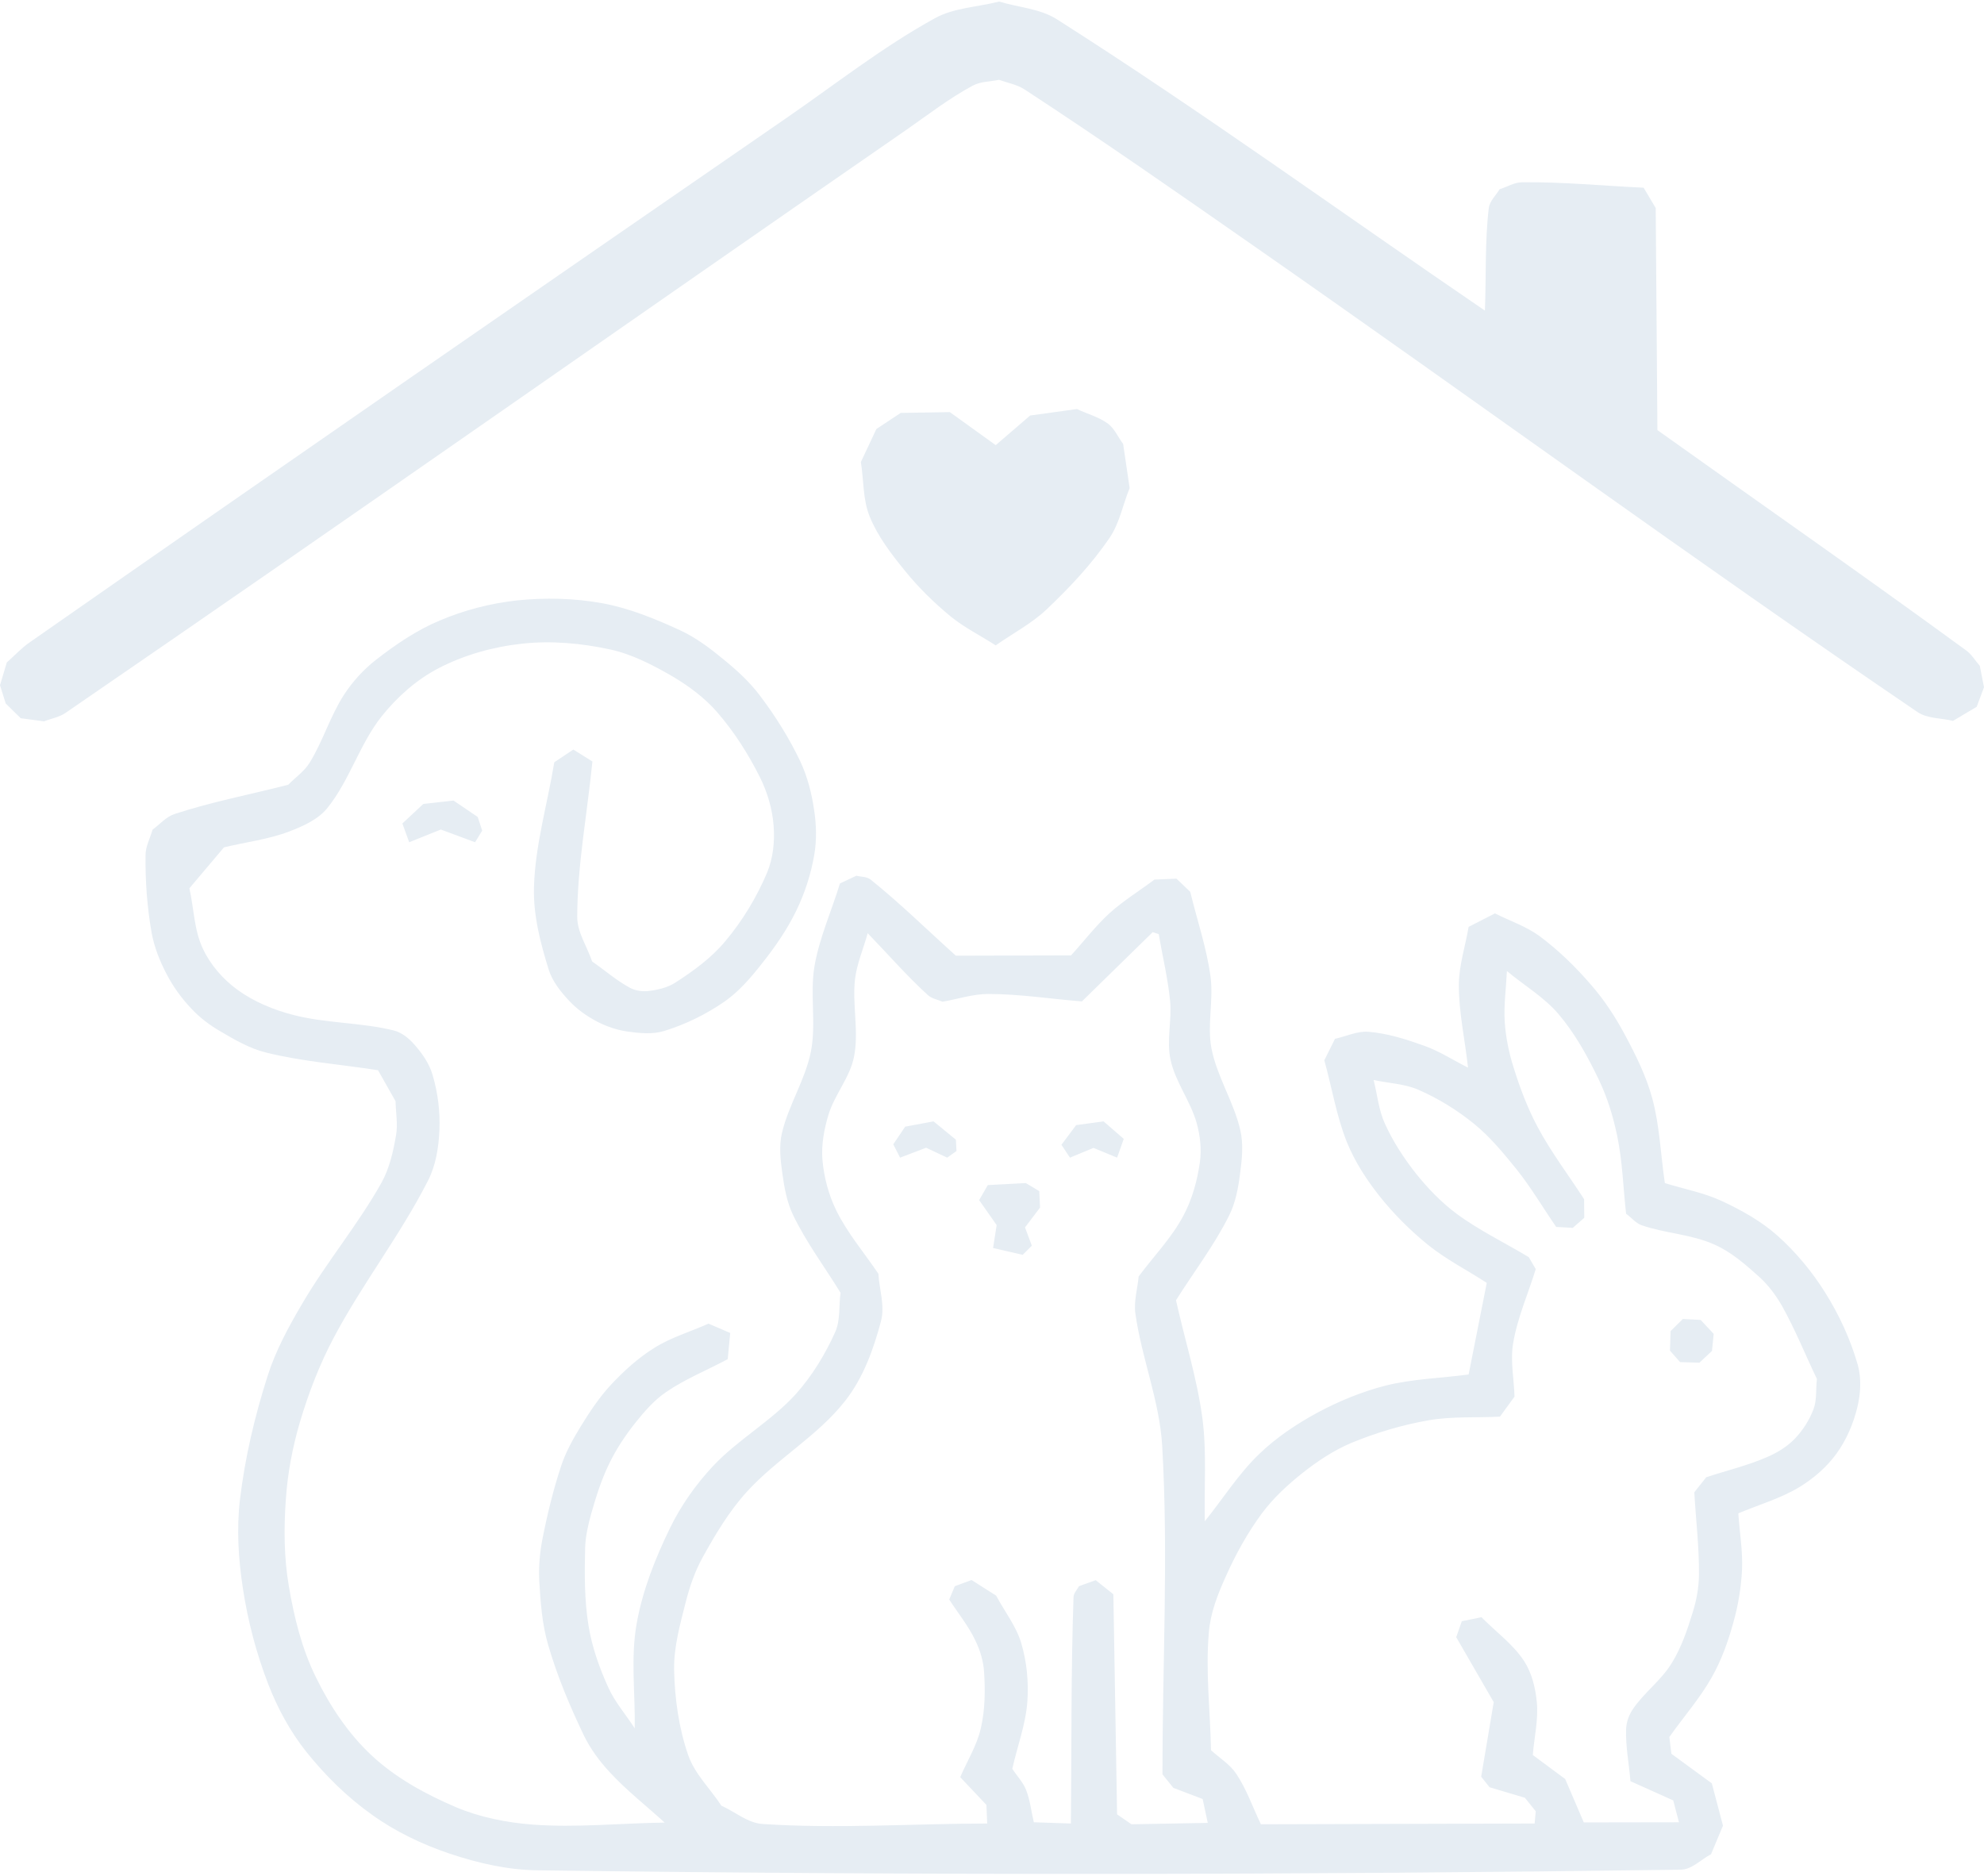
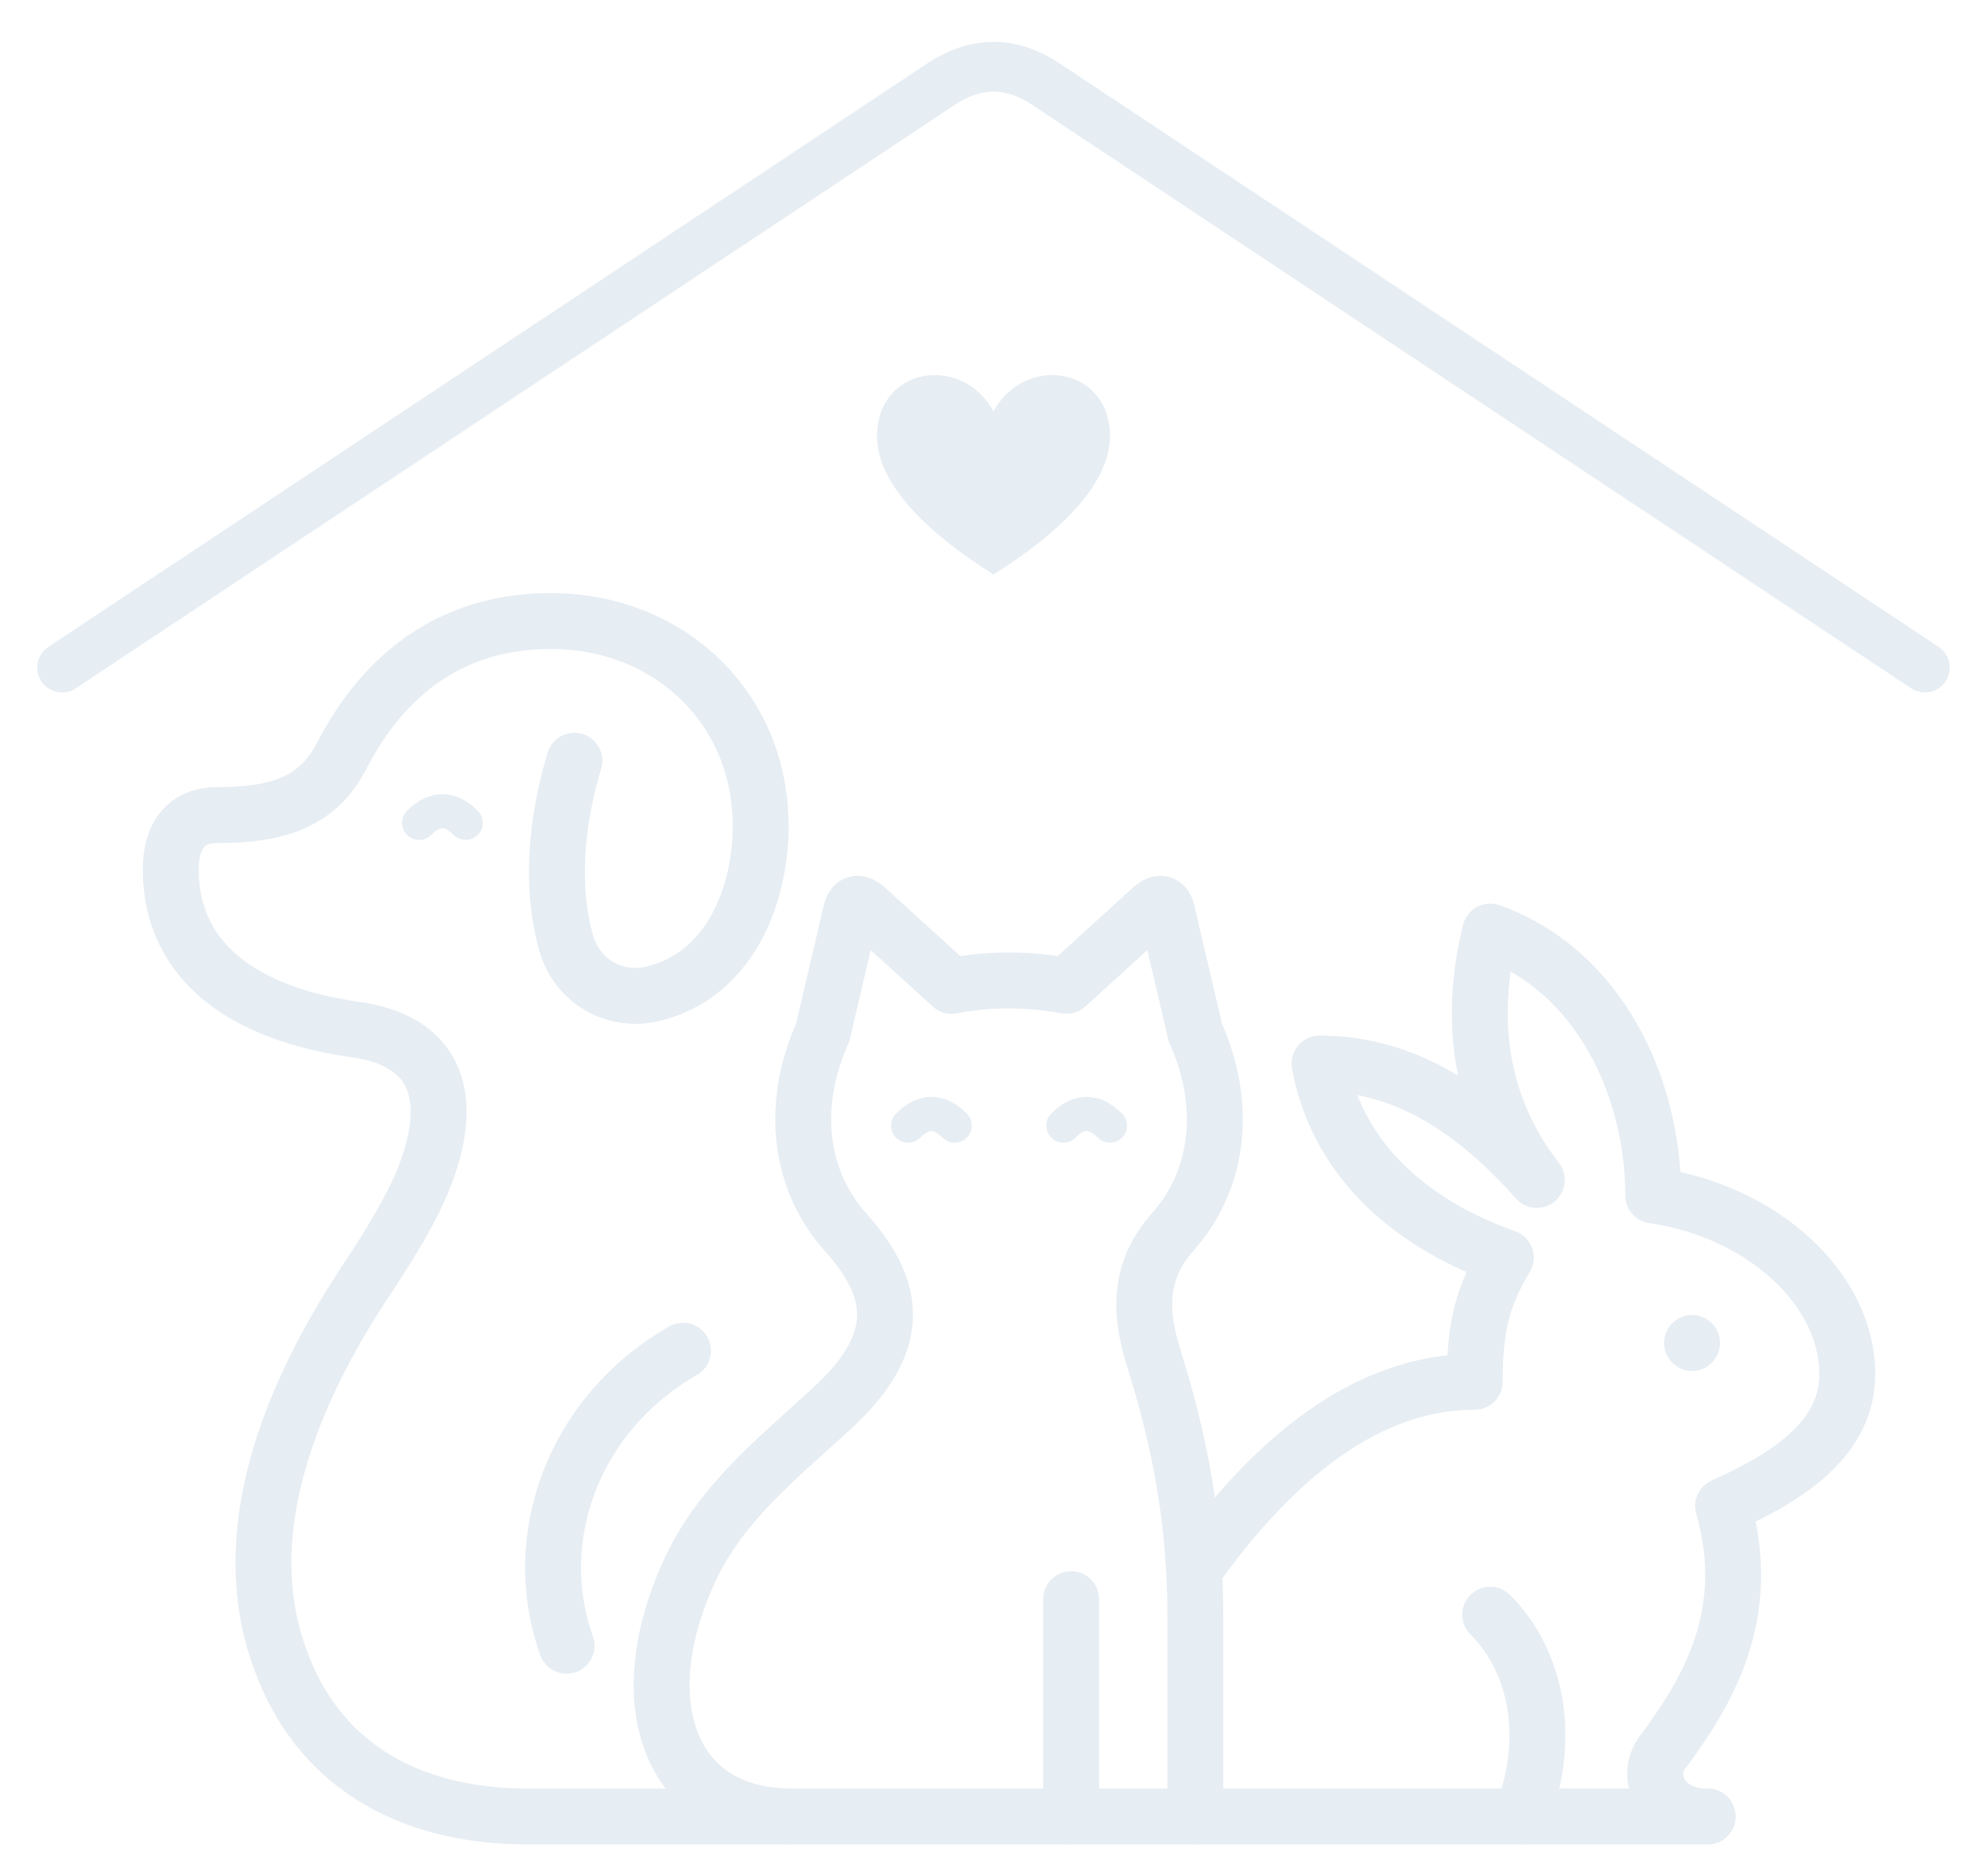
- <svg xmlns="http://www.w3.org/2000/svg" viewBox="0 0 128 120.8" width="128" height="121" role="img" aria-label="Posvoji.si">
-   <path fill="#E6EDF3" fill-rule="evenodd" d="M25.52 70.95L24.39 68.95C21.99 68.57 19.54 68.4 17.17 67.81C16.11 67.55 15.15 66.99 14.2 66.43C13.53 66.04 12.89 65.56 12.35 64.98C11.72 64.32 11.17 63.56 10.75 62.75C10.31 61.91 9.95 61.01 9.78 60.07C9.49 58.42 9.37 56.74 9.39 55.07C9.39 54.5 9.69 53.98 9.84 53.43C10.31 53.09 10.71 52.6 11.26 52.42C13.66 51.63 16.15 51.16 18.6 50.53C19.05 50.06 19.62 49.68 19.97 49.12C20.83 47.73 21.3 46.11 22.19 44.73C22.75 43.87 23.46 43.09 24.27 42.46C25.53 41.48 26.88 40.56 28.36 39.94C29.93 39.27 31.63 38.83 33.33 38.64C35.16 38.45 37.05 38.49 38.86 38.82C40.61 39.14 42.28 39.83 43.89 40.57C44.92 41.05 45.83 41.74 46.7 42.46C47.56 43.16 48.39 43.92 49.05 44.81C50.04 46.12 50.92 47.53 51.63 49.02C52.09 50 52.36 51.06 52.52 52.13C52.67 53.1 52.7 54.1 52.53 55.07C52.32 56.29 51.93 57.5 51.39 58.62C50.79 59.87 49.99 61.02 49.13 62.1C48.42 63 47.65 63.9 46.7 64.55C45.52 65.36 44.21 66 42.84 66.42C42.08 66.65 41.25 66.56 40.46 66.45C39.78 66.35 39.11 66.12 38.5 65.8C37.84 65.45 37.22 65.01 36.71 64.46C36.17 63.88 35.64 63.22 35.4 62.46C34.87 60.75 34.4 58.96 34.45 57.16C34.52 54.44 35.32 51.78 35.76 49.08L36.99 48.26L38.22 49.03C37.89 52.37 37.25 55.7 37.24 59.05C37.24 60.06 37.88 60.97 38.2 61.93C39.02 62.5 39.78 63.17 40.66 63.64C41.01 63.82 41.43 63.88 41.82 63.84C42.42 63.77 43.04 63.63 43.55 63.31C44.73 62.55 45.89 61.71 46.79 60.63C47.9 59.31 48.82 57.79 49.49 56.2C49.88 55.26 49.99 54.19 49.91 53.17C49.83 52.1 49.51 51.02 49.03 50.05C48.28 48.55 47.37 47.12 46.27 45.85C45.46 44.92 44.44 44.16 43.37 43.53C42.11 42.8 40.78 42.11 39.36 41.8C37.5 41.4 35.56 41.22 33.68 41.43C31.82 41.63 29.96 42.15 28.3 43.01C26.87 43.75 25.62 44.87 24.62 46.12C23.2 47.91 22.56 50.24 21.13 52.02C20.52 52.78 19.56 53.2 18.65 53.55C17.31 54.06 15.85 54.23 14.45 54.57L12.22 57.21C12.51 58.51 12.52 59.91 13.09 61.11C13.58 62.16 14.39 63.08 15.32 63.76C16.38 64.53 17.64 65.05 18.91 65.38C21.03 65.93 23.27 65.86 25.39 66.38C25.92 66.51 26.38 66.89 26.74 67.3C27.24 67.87 27.7 68.52 27.91 69.26C28.25 70.4 28.4 71.62 28.35 72.81C28.3 73.93 28.12 75.09 27.61 76.08C25.83 79.58 23.38 82.72 21.54 86.19C20.62 87.92 19.91 89.77 19.35 91.65C18.87 93.28 18.55 94.97 18.44 96.66C18.31 98.5 18.32 100.38 18.63 102.21C18.97 104.23 19.47 106.27 20.38 108.11C21.29 109.98 22.48 111.77 24 113.18C25.55 114.62 27.46 115.66 29.4 116.49C30.96 117.15 32.67 117.49 34.36 117.62C37.19 117.83 40.04 117.53 42.88 117.49C41.69 116.4 40.41 115.41 39.32 114.22C38.67 113.52 38.09 112.73 37.67 111.87C36.76 109.97 35.94 108.02 35.36 106.01C34.97 104.67 34.87 103.26 34.79 101.87C34.75 101.01 34.82 100.13 34.98 99.28C35.3 97.64 35.69 96.02 36.22 94.43C36.51 93.57 36.96 92.76 37.43 91.99C38.02 91.03 38.64 90.08 39.4 89.26C40.24 88.36 41.17 87.51 42.22 86.86C43.3 86.18 44.55 85.82 45.71 85.3L47.11 85.9L46.95 87.59C45.63 88.3 44.22 88.86 42.98 89.71C42.2 90.24 41.57 90.97 40.98 91.71C40.33 92.53 39.74 93.42 39.29 94.36C38.79 95.39 38.45 96.48 38.14 97.57C37.94 98.29 37.77 99.04 37.75 99.79C37.71 101.46 37.7 103.14 37.97 104.79C38.19 106.15 38.66 107.48 39.23 108.74C39.66 109.71 40.38 110.52 40.95 111.41C40.99 109.17 40.68 106.89 41.07 104.68C41.45 102.52 42.27 100.45 43.23 98.48C43.94 97.02 44.9 95.67 46.01 94.48C47.62 92.77 49.74 91.6 51.32 89.87C52.39 88.68 53.24 87.28 53.89 85.83C54.23 85.05 54.11 84.15 54.23 83.31C53.21 81.65 52.04 80.09 51.19 78.34C50.77 77.49 50.6 76.53 50.47 75.58C50.35 74.73 50.25 73.83 50.45 72.99C50.88 71.18 51.96 69.55 52.32 67.73C52.67 65.92 52.24 64.03 52.55 62.22C52.87 60.39 53.65 58.67 54.19 56.9L55.25 56.4C55.56 56.48 55.92 56.45 56.17 56.65C58.09 58.19 59.84 59.92 61.67 61.56L69.1 61.54C69.93 60.63 70.68 59.64 71.59 58.81C72.48 58.01 73.52 57.37 74.48 56.65L75.9 56.59L76.79 57.44C77.23 59.26 77.85 61.06 78.1 62.92C78.3 64.45 77.87 66.04 78.16 67.55C78.52 69.38 79.61 71.01 80.02 72.82C80.23 73.72 80.13 74.67 80.01 75.58C79.89 76.53 79.72 77.49 79.29 78.34C78.33 80.26 77.01 81.98 75.87 83.79C76.44 86.35 77.24 88.86 77.58 91.45C77.86 93.63 77.68 95.85 77.73 98.05C78.9 96.6 79.9 94.99 81.25 93.7C82.36 92.63 83.67 91.76 85.02 91.03C86.4 90.29 87.87 89.69 89.38 89.3C91.13 88.86 92.96 88.82 94.75 88.58L95.92 82.67C94.66 81.85 93.3 81.16 92.12 80.21C90.98 79.28 89.92 78.23 89 77.07C88.16 76.01 87.41 74.85 86.9 73.6C86.22 71.9 85.93 70.07 85.44 68.31L86.13 66.92C86.85 66.77 87.56 66.41 88.29 66.47C89.53 66.57 90.74 66.96 91.91 67.38C92.89 67.73 93.78 68.32 94.71 68.78C94.52 67 94.11 65.22 94.12 63.42C94.13 62.16 94.54 60.94 94.75 59.7L96.45 58.83C97.41 59.32 98.46 59.66 99.33 60.3C100.55 61.21 101.65 62.28 102.64 63.43C103.49 64.4 104.21 65.5 104.82 66.64C105.53 67.96 106.21 69.33 106.6 70.77C107.08 72.55 107.14 74.41 107.41 76.23C108.65 76.62 109.94 76.85 111.11 77.4C112.37 77.99 113.61 78.68 114.65 79.6C115.85 80.67 116.9 81.93 117.75 83.29C118.66 84.74 119.39 86.32 119.86 87.97C120.1 88.85 120.04 89.81 119.83 90.69C119.57 91.76 119.12 92.81 118.48 93.69C117.85 94.56 117.01 95.28 116.1 95.84C114.88 96.58 113.47 96.98 112.15 97.54C112.23 98.75 112.44 99.96 112.39 101.17C112.33 102.33 112.14 103.5 111.82 104.61C111.49 105.82 111.06 107.01 110.44 108.11C109.67 109.48 108.61 110.68 107.7 111.97L107.83 113.05L110.44 114.96L111.16 117.69L110.39 119.53C109.74 119.87 109.16 120.52 108.43 120.53C83.86 120.87 59.28 120.9 34.71 120.57C32.77 120.55 30.84 120.11 29 119.49C27.24 118.9 25.53 118.08 24.02 117C22.41 115.86 20.98 114.45 19.75 112.91C18.72 111.61 17.91 110.12 17.31 108.57C16.54 106.58 15.99 104.49 15.67 102.38C15.38 100.49 15.26 98.55 15.48 96.66C15.8 93.96 16.43 91.29 17.26 88.69C17.78 87.04 18.63 85.48 19.51 83.99C21.08 81.31 23.1 78.91 24.61 76.21C25.13 75.27 25.37 74.2 25.55 73.15C25.68 72.43 25.53 71.68 25.52 70.95ZM126 46.41C125.24 46.22 124.37 46.28 123.71 45.84C109.28 36.03 95.2 25.74 80.88 15.76C75.99 12.35 71.09 8.93 66.1 5.67C65.61 5.35 65 5.25 64.46 5.05C63.89 5.17 63.26 5.15 62.75 5.43C61.24 6.24 59.88 7.3 58.47 8.28C40.37 20.8 22.37 33.45 4.22 45.9C3.81 46.18 3.3 46.26 2.84 46.44L1.34 46.24L0.37 45.29L0 44.11L0.44 42.64C0.93 42.21 1.38 41.71 1.92 41.34C18.12 30.03 34.37 18.8 50.64 7.58C53.84 5.38 56.91 2.95 60.31 1.08C61.56 0.39 63.07 0.36 64.46 0C65.7 0.38 67.09 0.45 68.18 1.14C77.58 7.12 86.6 13.67 95.8 19.94C95.89 17.73 95.79 15.52 96.05 13.33C96.11 12.86 96.51 12.51 96.75 12.11C97.23 11.96 97.7 11.66 98.21 11.66C100.82 11.63 103.43 11.89 106.04 12.01L106.82 13.32L106.93 27.65C113.56 32.38 120.25 37.04 126.83 41.85C127.2 42.11 127.43 42.52 127.73 42.86L128 44.24L127.53 45.5L126 46.41ZM108.32 117.47L107.95 116.06L105.19 114.82C105.1 113.7 104.87 112.58 104.91 111.45C104.93 110.99 105.1 110.53 105.36 110.15C106.08 109.1 107.16 108.32 107.83 107.24C108.47 106.22 108.86 105.06 109.21 103.92C109.45 103.15 109.6 102.33 109.61 101.53C109.63 99.74 109.41 97.96 109.31 96.18L110.08 95.21C111.38 94.78 112.74 94.46 114 93.91C114.65 93.63 115.28 93.25 115.78 92.74C116.31 92.19 116.73 91.53 117 90.82C117.23 90.21 117.14 89.52 117.22 88.87C116.47 87.3 115.82 85.68 114.97 84.16C114.58 83.48 114.1 82.83 113.52 82.3C112.63 81.5 111.69 80.67 110.59 80.19C109.12 79.53 107.44 79.48 105.91 78.95C105.52 78.81 105.25 78.45 104.91 78.21C104.72 76.54 104.68 74.85 104.34 73.21C104.08 71.95 103.7 70.7 103.14 69.54C102.43 68.06 101.62 66.59 100.56 65.34C99.62 64.23 98.33 63.48 97.22 62.55C97.17 63.65 97.01 64.75 97.08 65.85C97.15 66.84 97.35 67.83 97.65 68.77C98.06 70.09 98.55 71.39 99.2 72.61C100.07 74.24 101.2 75.72 102.2 77.27L102.21 78.47L101.47 79.12L100.4 79.06C99.55 77.83 98.79 76.53 97.85 75.35C97 74.3 96.13 73.24 95.08 72.39C93.99 71.51 92.79 70.77 91.51 70.21C90.61 69.82 89.58 69.79 88.62 69.58C88.86 70.51 88.94 71.5 89.34 72.38C89.86 73.53 90.56 74.61 91.34 75.6C92.11 76.56 92.97 77.46 93.96 78.2C95.42 79.28 97.07 80.07 98.63 81.01L99.08 81.78C98.59 83.38 97.89 84.93 97.62 86.58C97.43 87.71 97.68 88.87 97.71 90.01L96.77 91.3C95.23 91.38 93.66 91.27 92.14 91.54C90.44 91.84 88.76 92.34 87.17 93C86.04 93.48 85 94.17 84.04 94.93C83.08 95.69 82.16 96.54 81.42 97.53C80.49 98.79 79.72 100.18 79.08 101.62C78.56 102.76 78.09 103.97 77.99 105.23C77.77 107.75 78.08 110.29 78.13 112.82C78.67 113.32 79.34 113.72 79.75 114.33C80.43 115.34 80.82 116.51 81.35 117.6L99.01 117.55L99.08 116.76L98.38 115.89L96.1 115.21L95.56 114.53L96.37 109.72L93.95 105.53L94.31 104.5L95.58 104.24C96.5 105.18 97.61 105.97 98.33 107.07C98.83 107.84 99.06 108.8 99.15 109.72C99.26 110.85 98.98 111.99 98.89 113.13L100.98 114.68L102.18 117.48L108.32 117.47ZM77.92 117.51L77.59 115.97L75.7 115.25L75 114.38C74.99 107.32 75.39 100.24 74.98 93.18C74.81 90.28 73.65 87.52 73.25 84.64C73.14 83.85 73.39 83.05 73.46 82.26C74.42 80.96 75.58 79.78 76.34 78.35C76.91 77.29 77.24 76.09 77.41 74.9C77.53 74.05 77.43 73.16 77.2 72.34C76.8 70.93 75.83 69.71 75.52 68.28C75.25 67.04 75.61 65.74 75.49 64.48C75.35 63.03 75 61.61 74.76 60.17L74.37 60.04L69.8 64.51C67.79 64.35 65.78 64.03 63.76 64.03C62.76 64.03 61.8 64.36 60.81 64.53C60.5 64.39 60.12 64.34 59.86 64.1C58.49 62.85 57.27 61.44 55.98 60.11C55.71 61.1 55.28 62.07 55.16 63.09C54.98 64.74 55.42 66.44 55.1 68.07C54.84 69.41 53.85 70.51 53.45 71.82C53.17 72.75 52.98 73.75 53.06 74.73C53.16 75.86 53.46 76.99 53.96 78.01C54.68 79.47 55.76 80.73 56.67 82.08C56.73 83.1 57.1 84.14 56.84 85.13C56.36 86.95 55.69 88.81 54.52 90.29C52.75 92.55 50.13 94.01 48.19 96.14C47.04 97.4 46.15 98.9 45.32 100.4C44.82 101.31 44.48 102.31 44.23 103.31C43.87 104.72 43.47 106.16 43.49 107.62C43.53 109.49 43.79 111.38 44.4 113.14C44.83 114.37 45.83 115.31 46.54 116.4C47.42 116.79 48.22 117.51 49.19 117.58C54.01 117.9 58.86 117.56 63.69 117.55L63.64 116.35L61.95 114.56C62.4 113.51 63.03 112.51 63.28 111.4C63.55 110.23 63.57 109 63.49 107.8C63.45 107.09 63.24 106.39 62.93 105.75C62.48 104.8 61.81 103.98 61.24 103.1L61.6 102.24L62.68 101.84L64.27 102.85C64.81 103.87 65.56 104.81 65.89 105.92C66.25 107.14 66.37 108.44 66.28 109.7C66.17 111.17 65.63 112.58 65.31 114.02C65.6 114.47 65.99 114.87 66.19 115.36C66.46 116.03 66.53 116.77 66.7 117.47L69.09 117.55C69.14 112.68 69.09 107.81 69.26 102.94C69.27 102.68 69.49 102.47 69.61 102.24L70.69 101.85L71.83 102.76L72.07 116.96L73 117.6L77.92 117.51ZM64.24 41.54C63.27 40.91 62.22 40.4 61.33 39.67C60.25 38.78 59.25 37.8 58.37 36.71C57.5 35.64 56.63 34.51 56.11 33.23C55.66 32.13 55.73 30.88 55.54 29.71L56.54 27.58L58.11 26.54L61.28 26.49L64.24 28.62L66.46 26.71L69.48 26.29C70.15 26.61 70.9 26.8 71.49 27.24C71.92 27.57 72.13 28.11 72.46 28.54L72.88 31.39C72.44 32.46 72.23 33.66 71.58 34.61C70.42 36.31 68.99 37.83 67.5 39.24C66.53 40.15 65.33 40.77 64.24 41.54ZM65.98 80.86L64.07 80.42L64.3 78.94L63.17 77.33L63.73 76.36L66.18 76.23L67.05 76.75L67.1 77.81L66.13 79.09L66.57 80.27L65.98 80.86ZM30.65 54.24L28.44 53.42L26.4 54.24L25.96 53.03L27.31 51.77L29.26 51.55L30.82 52.61L31.11 53.49L30.65 54.24ZM72.07 74.59L70.55 73.96L69.03 74.59L68.48 73.76L69.43 72.49L71.2 72.25L72.5 73.38L72.07 74.59ZM61.11 74.59L59.75 73.95L58.07 74.59L57.63 73.73L58.4 72.59L60.23 72.25L61.67 73.43L61.71 74.16L61.11 74.59ZM109.64 87.82L108.39 87.78L107.74 87.04L107.78 85.78L108.57 85L109.72 85.06L110.56 85.96L110.45 87.06L109.64 87.82Z" />
+ <svg xmlns="http://www.w3.org/2000/svg" viewBox="0 0 128 120.8" width="128" height="120.8" fill="none" color="#E6EDF3" role="img" aria-label="Posvoji.si">
+   <g stroke="currentColor" stroke-width="3.6" stroke-linecap="round" stroke-linejoin="round">
+     <path stroke-width="3.2" d="M4 43 60.5 5.5Q64 3.1 67.5 5.5L124 43" />
+     <path d="M37 49C35.8 53 35.5 57 36.4 60.5C37.1 63.3 39.7 64.6 42.1 64C47 62.8 49 57.7 49 53.2C49 45.5 43 40 35.5 40C29.2 40 24.8 43.3 22 48.7C20.5 51.6 18 52.5 14 52.5C12 52.5 11 53.8 11 56C11 62 15.8 65.3 22.8 66.3C28.1 67 29.4 70.6 27.3 75.9C26.5 77.9 25.1 80.2 23.3 82.9C17.7 91.5 15.4 99.9 18.1 107C20.4 113.3 25.9 117 34 117H110" />
+     <path d="M44 87C37 91 34 99 36.5 106" />
+     <path d="M51 117C43 117 40.5 109.5 44.5 101C46.5 96.8 50 94 53.5 90.8C58 86.7 58 83.3 54.5 79.4C51.6 76.2 50.8 71.4 53 66.5L54.8 58.8Q55 57.8 55.8 58.5L61.3 63.5Q65 62.8 68.7 63.5L74.2 58.5Q75 57.8 75.2 58.8L77 66.5C79.2 71.4 78.4 76.2 75.5 79.4C73.5 81.7 73.3 84.2 74.3 87.4C76 92.8 77 98 77 104V117" />
+     <path d="M69 103V117" />
+     <path d="M77 101C82 94 88 89 95 89C95 85.5 95.5 83.5 97 81C90 78.5 86 74 85 68.5C90.5 68.5 95 71.5 99 76C95.5 71.5 94.5 66 96 60C103 62.5 106.5 70 106.5 77C113.5 78 119 83 119 88.5C119 92.5 115.5 95 111 97C113 104 110 109 107 113C106 114.5 107 117 110 117" />
+     <path d="M96 104C99 107 100 112 98 117" />
+     <path stroke-width="2.2" d="M27 53Q28.5 51.5 30 53M58.5 72.5Q60 71 61.5 72.5M68.5 72.5Q70 71 71.5 72.5" />
+   </g>
+   <g fill="currentColor">
+     <path d="M64 37C60 34.5 56.5 31.3 56.5 28.1C56.5 23.6 62 22.8 64 26.5C66 22.8 71.5 23.6 71.5 28.1C71.5 31.3 68 34.5 64 37Z" />
+     <circle cx="109" cy="86.5" r="1.8" />
+   </g>
</svg>
